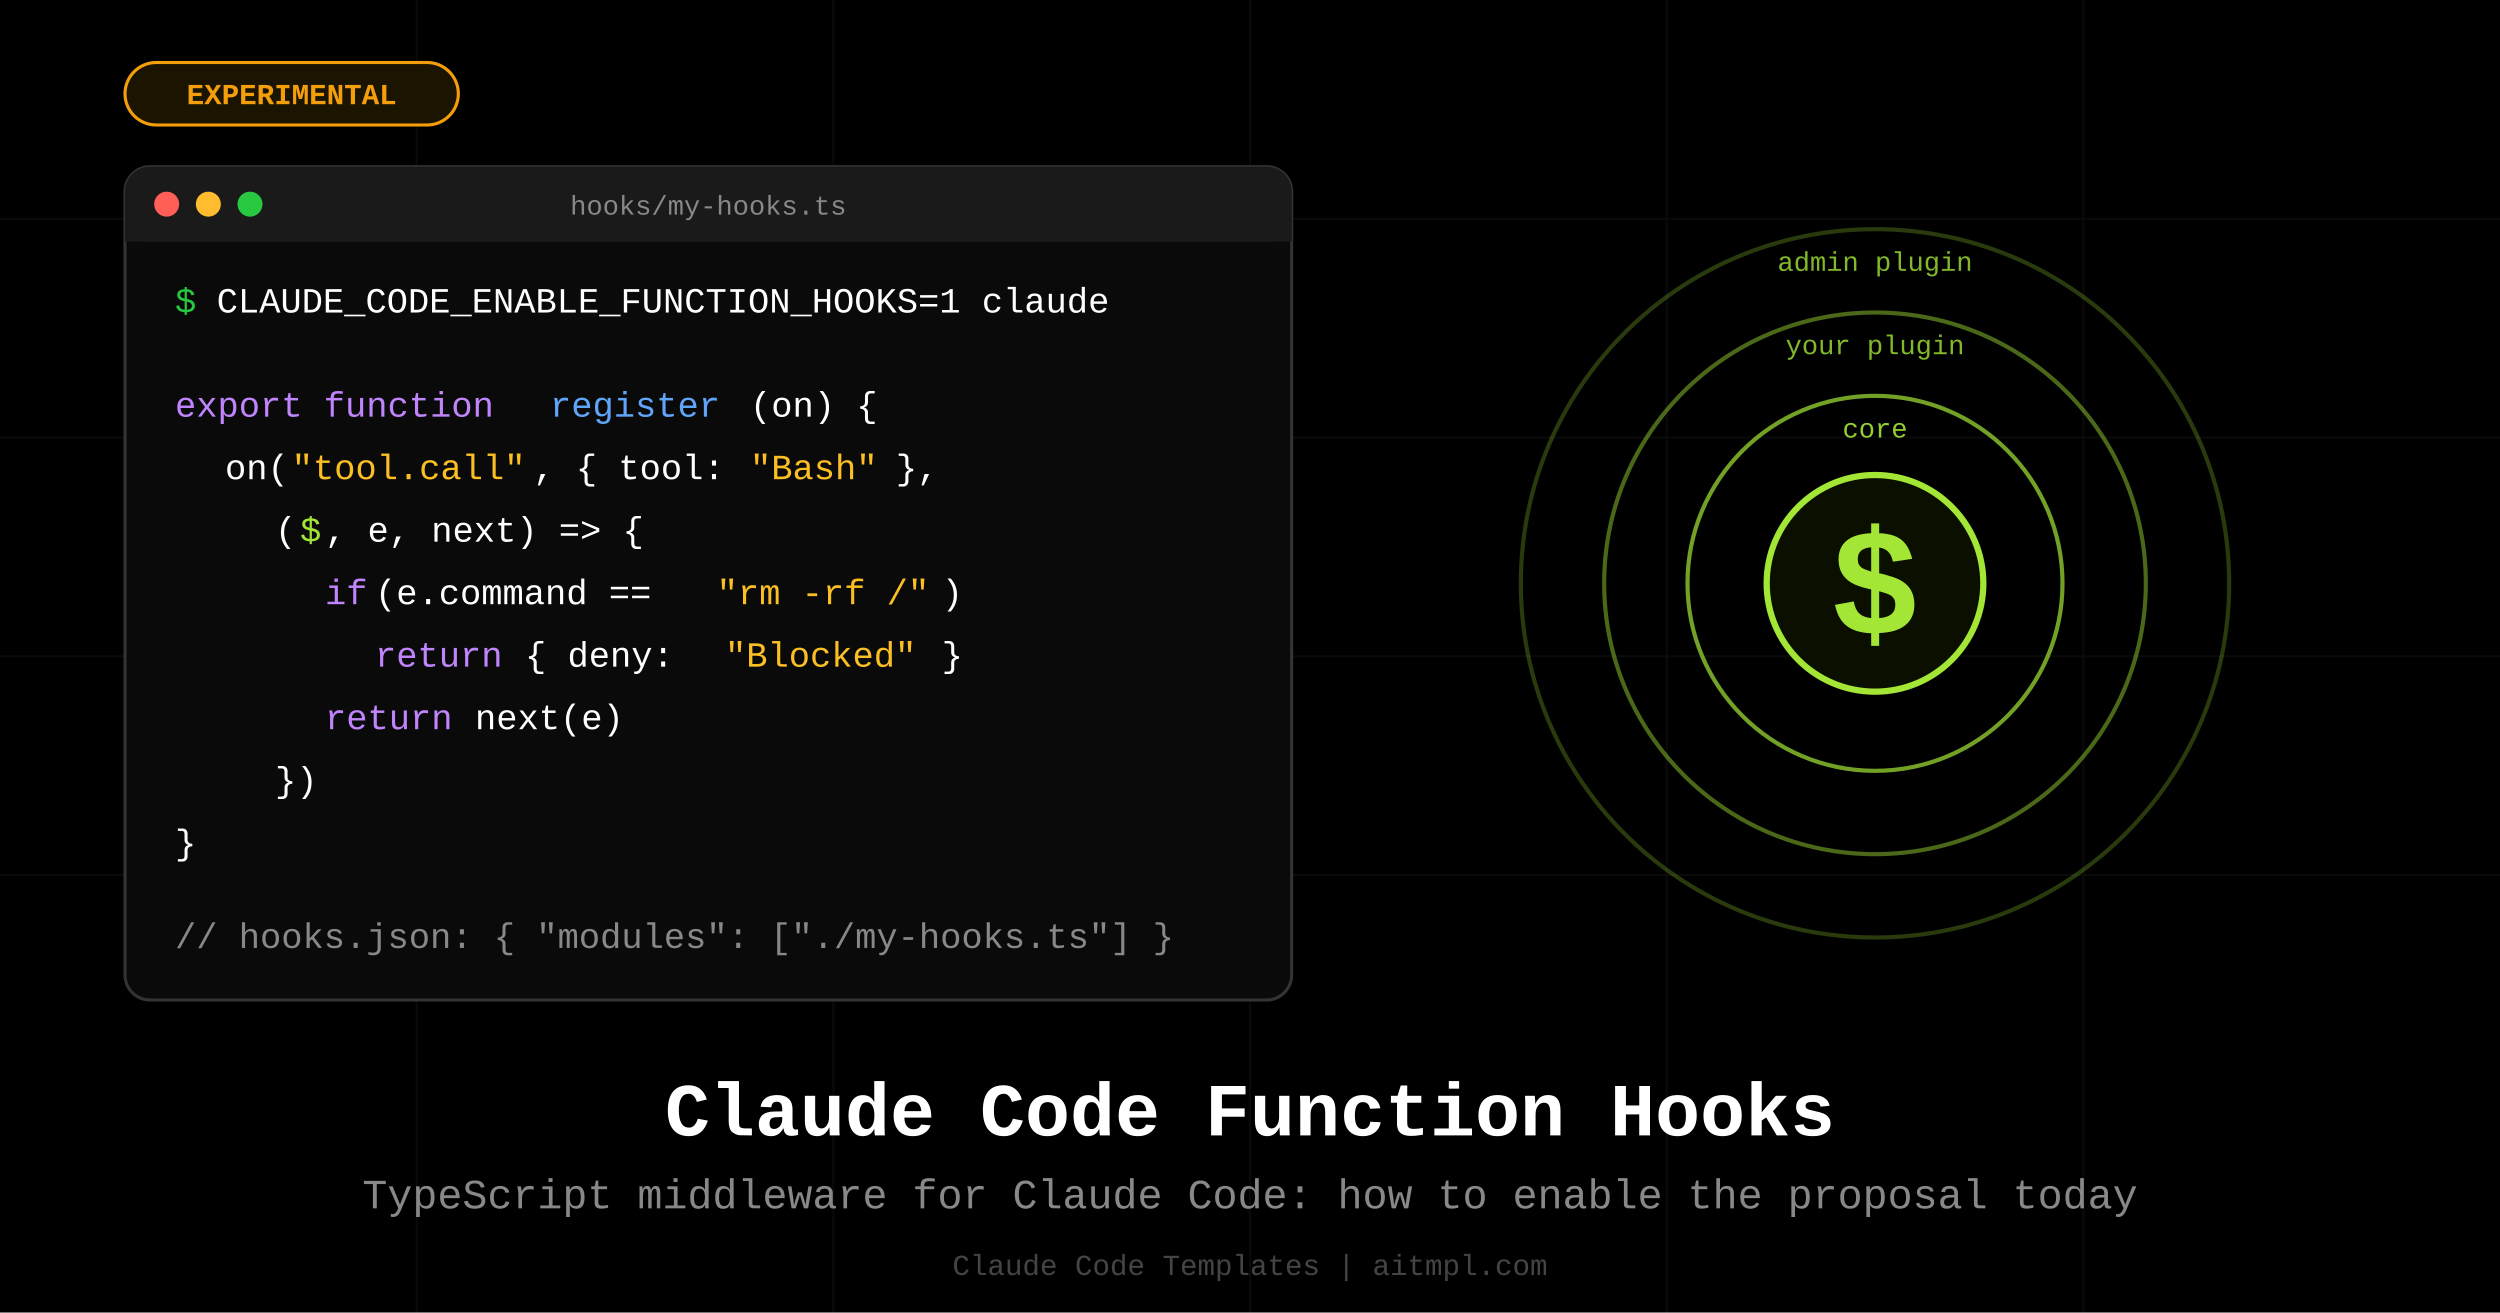
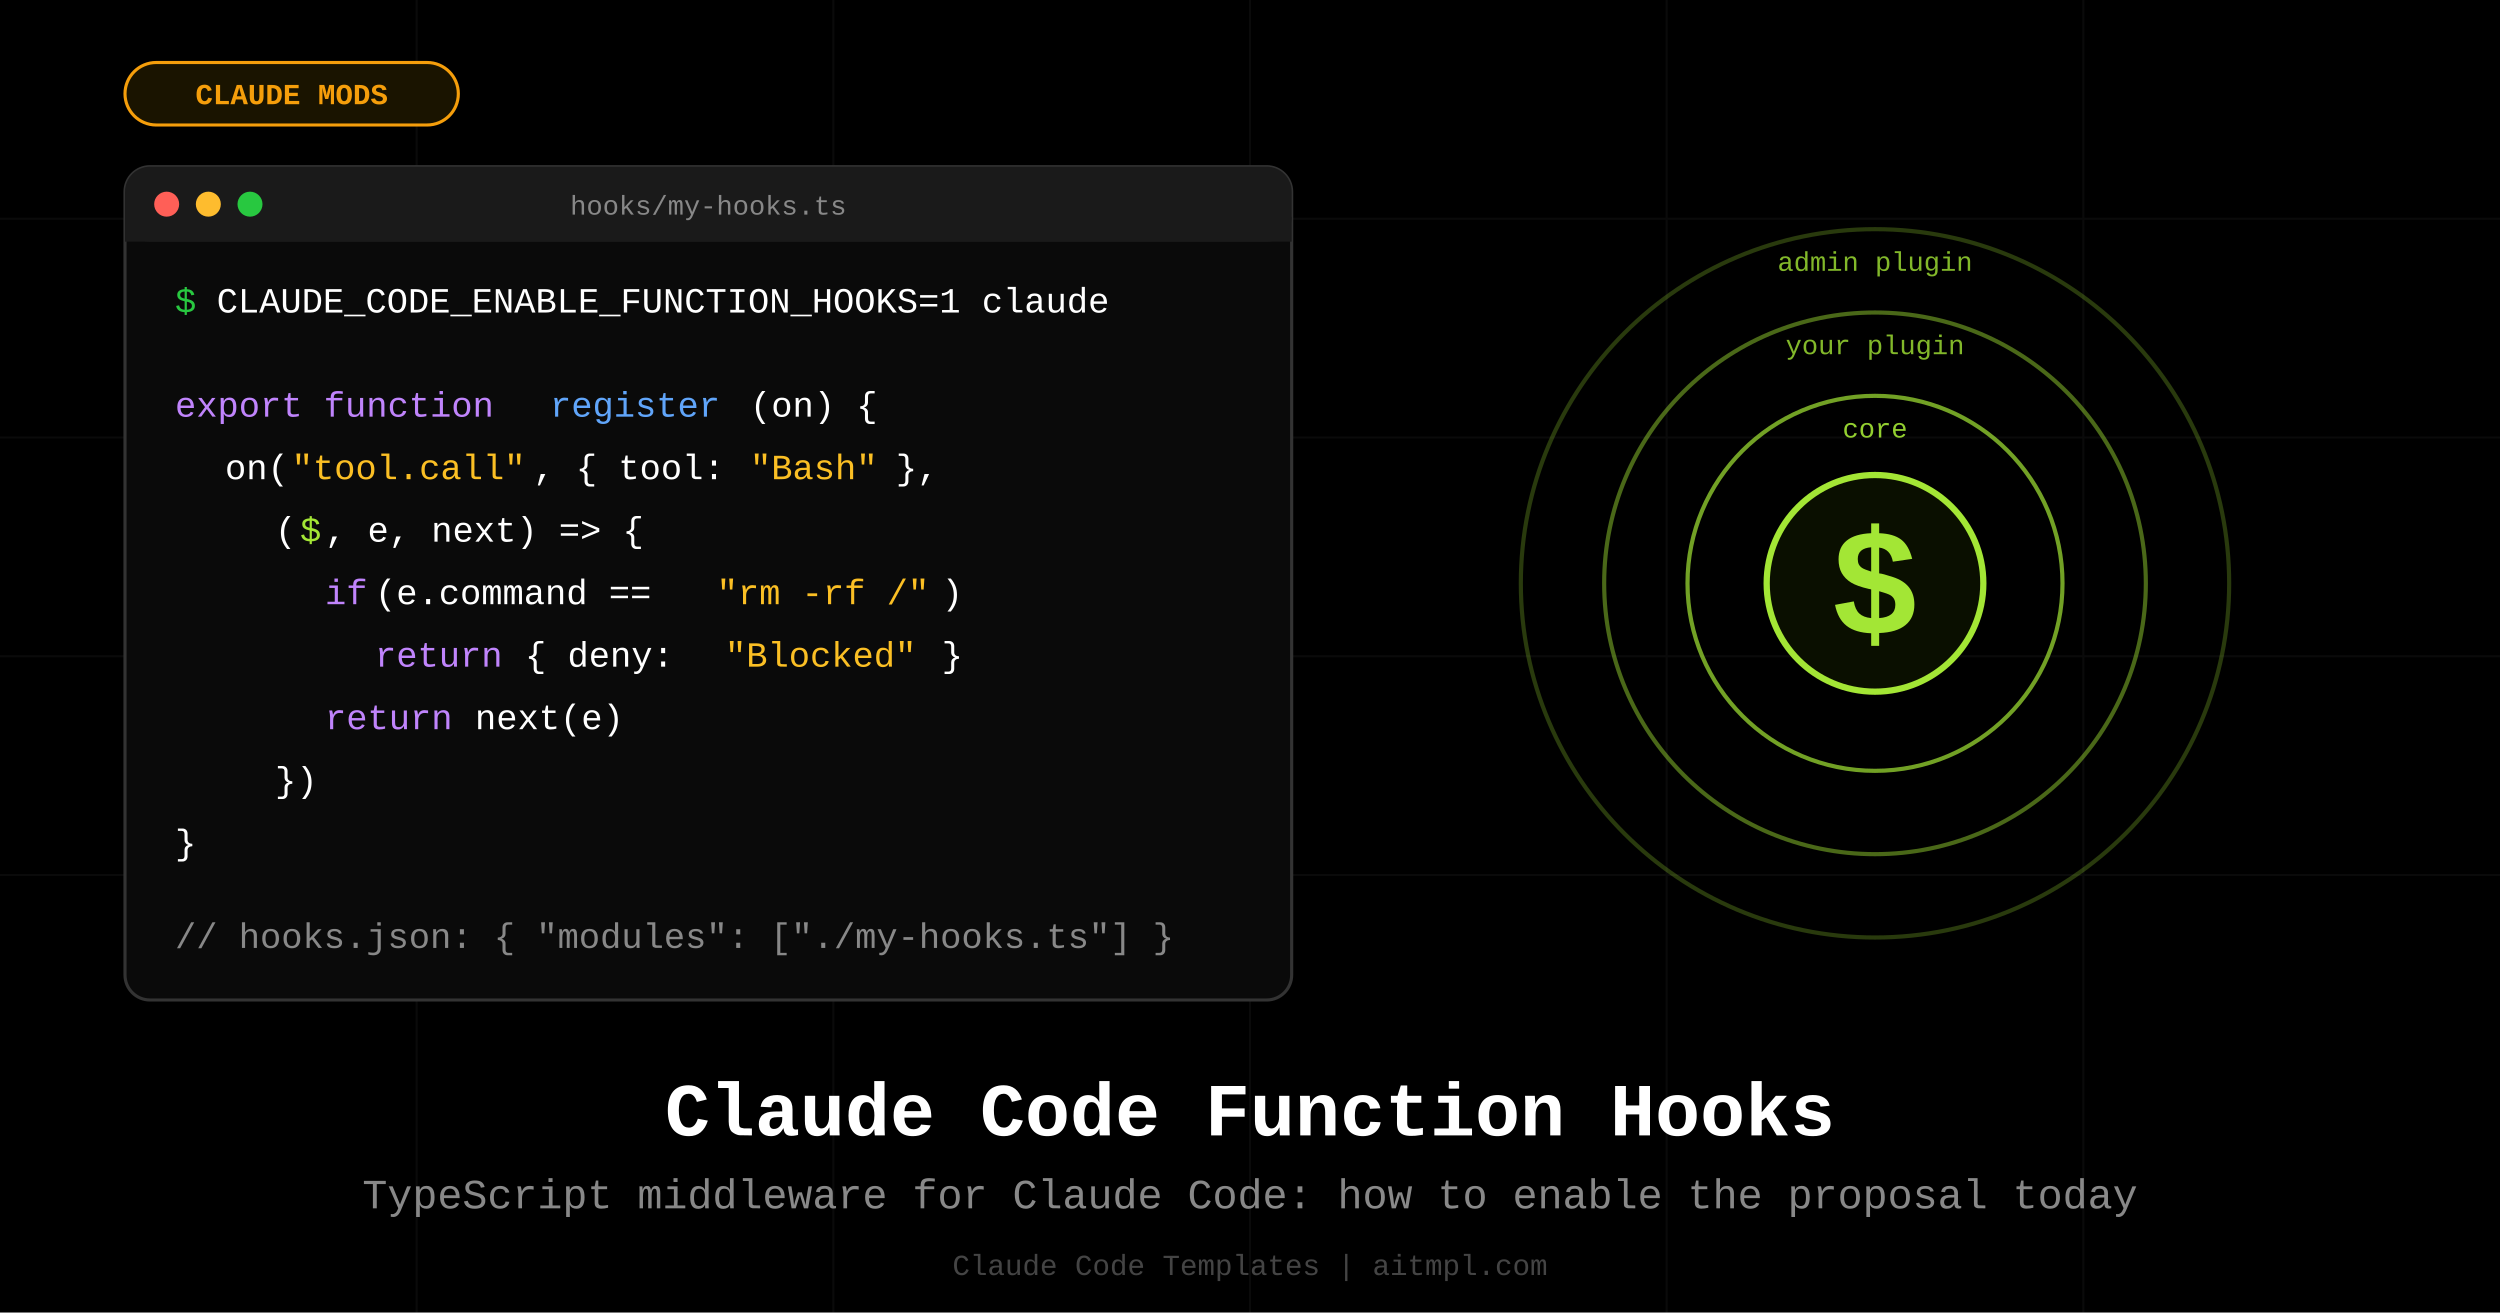
<svg xmlns="http://www.w3.org/2000/svg" width="1200" height="630" viewBox="0 0 1200 630">
  <defs>
    <clipPath id="terminal-clip">
      <rect x="60" y="80" width="560" height="400" rx="12" />
    </clipPath>
  </defs>
  <rect width="1200" height="630" fill="#000000" />
  <g opacity="0.04" stroke="#ffffff" stroke-width="1">
    <line x1="0" y1="105" x2="1200" y2="105" />
    <line x1="0" y1="210" x2="1200" y2="210" />
    <line x1="0" y1="315" x2="1200" y2="315" />
    <line x1="0" y1="420" x2="1200" y2="420" />
    <line x1="200" y1="0" x2="200" y2="630" />
    <line x1="400" y1="0" x2="400" y2="630" />
    <line x1="600" y1="0" x2="600" y2="630" />
    <line x1="800" y1="0" x2="800" y2="630" />
    <line x1="1000" y1="0" x2="1000" y2="630" />
  </g>
  <g transform="translate(60, 30)">
    <rect width="160" height="30" rx="15" fill="#1a1400" stroke="#f59e0b" stroke-width="1.5" />
-     <text x="80" y="20" text-anchor="middle" font-family="'Courier New', monospace" font-size="14" font-weight="bold" fill="#f59e0b">EXPERIMENTAL</text>
+     <text x="80" y="20" text-anchor="middle" font-family="'Courier New', monospace" font-size="14" font-weight="bold" fill="#f59e0b">CLAUDE MODS</text>
  </g>
  <g transform="translate(60, 80)">
    <rect width="560" height="400" rx="12" fill="#0a0a0a" stroke="#333333" stroke-width="1.5" />
    <rect width="560" height="36" rx="12" fill="#1a1a1a" />
    <rect y="24" width="560" height="12" fill="#1a1a1a" />
    <circle cx="20" cy="18" r="6" fill="#ff5f57" />
    <circle cx="40" cy="18" r="6" fill="#febc2e" />
    <circle cx="60" cy="18" r="6" fill="#28c840" />
    <text x="280" y="23" text-anchor="middle" font-family="'Courier New', monospace" font-size="13" fill="#888888">hooks/my-hooks.ts</text>
    <g font-family="'Courier New', monospace" font-size="17">
      <text x="24" y="70" fill="#28c840">$ </text>
      <text x="44" y="70" fill="#ffffff">CLAUDE_CODE_ENABLE_FUNCTION_HOOKS=1 claude</text>
      <text x="24" y="120" fill="#c084fc">export function</text>
      <text x="204" y="120" fill="#60a5fa"> register</text>
      <text x="300" y="120" fill="#ffffff">(on) {</text>
      <text x="48" y="150" fill="#ffffff">on(</text>
      <text x="80" y="150" fill="#fbbf24">"tool.call"</text>
      <text x="196" y="150" fill="#ffffff">, { tool: </text>
      <text x="300" y="150" fill="#fbbf24">"Bash"</text>
      <text x="370" y="150" fill="#ffffff"> },</text>
      <text x="72" y="180" fill="#ffffff">(</text>
      <text x="84" y="180" fill="#a3e635">$</text>
      <text x="96" y="180" fill="#ffffff">, e, next) =&gt; {</text>
      <text x="96" y="210" fill="#c084fc">if</text>
      <text x="120" y="210" fill="#ffffff"> (e.command == </text>
      <text x="284" y="210" fill="#fbbf24">"rm -rf /"</text>
      <text x="392" y="210" fill="#ffffff">)</text>
      <text x="120" y="240" fill="#c084fc">return</text>
      <text x="192" y="240" fill="#ffffff"> { deny: </text>
      <text x="288" y="240" fill="#fbbf24">"Blocked"</text>
      <text x="392" y="240" fill="#ffffff"> }</text>
      <text x="96" y="270" fill="#c084fc">return</text>
      <text x="168" y="270" fill="#ffffff"> next(e)</text>
      <text x="72" y="300" fill="#ffffff">})</text>
      <text x="24" y="330" fill="#ffffff">}</text>
      <text x="24" y="375" fill="#888888">// hooks.json: { "modules": ["./my-hooks.ts"] }</text>
    </g>
  </g>
  <g transform="translate(900, 280)">
    <circle r="170" fill="none" stroke="#a3e635" stroke-width="2" opacity="0.25" />
    <circle r="130" fill="none" stroke="#a3e635" stroke-width="2" opacity="0.45" />
    <circle r="90" fill="none" stroke="#a3e635" stroke-width="2" opacity="0.7" />
    <circle r="52" fill="#0a0f00" stroke="#a3e635" stroke-width="3" />
    <text x="0" y="24" text-anchor="middle" font-family="'Courier New', monospace" font-size="72" font-weight="bold" fill="#a3e635">$</text>
    <text x="0" y="-150" text-anchor="middle" font-family="'Courier New', monospace" font-size="13" fill="#a3e635" opacity="0.8">admin plugin</text>
    <text x="0" y="-110" text-anchor="middle" font-family="'Courier New', monospace" font-size="13" fill="#a3e635" opacity="0.8">your plugin</text>
    <text x="0" y="-70" text-anchor="middle" font-family="'Courier New', monospace" font-size="13" fill="#a3e635" opacity="0.9">core</text>
  </g>
  <text x="600" y="545" text-anchor="middle" font-family="'Courier New', monospace" font-size="36" font-weight="bold" fill="#ffffff">Claude Code Function Hooks</text>
  <text x="600" y="580" text-anchor="middle" font-family="'Courier New', monospace" font-size="20" fill="#888888">TypeScript middleware for Claude Code: how to enable the proposal today</text>
  <text x="600" y="612" text-anchor="middle" font-family="'Courier New', monospace" font-size="14" fill="#444444">Claude Code Templates  |  aitmpl.com</text>
</svg>
